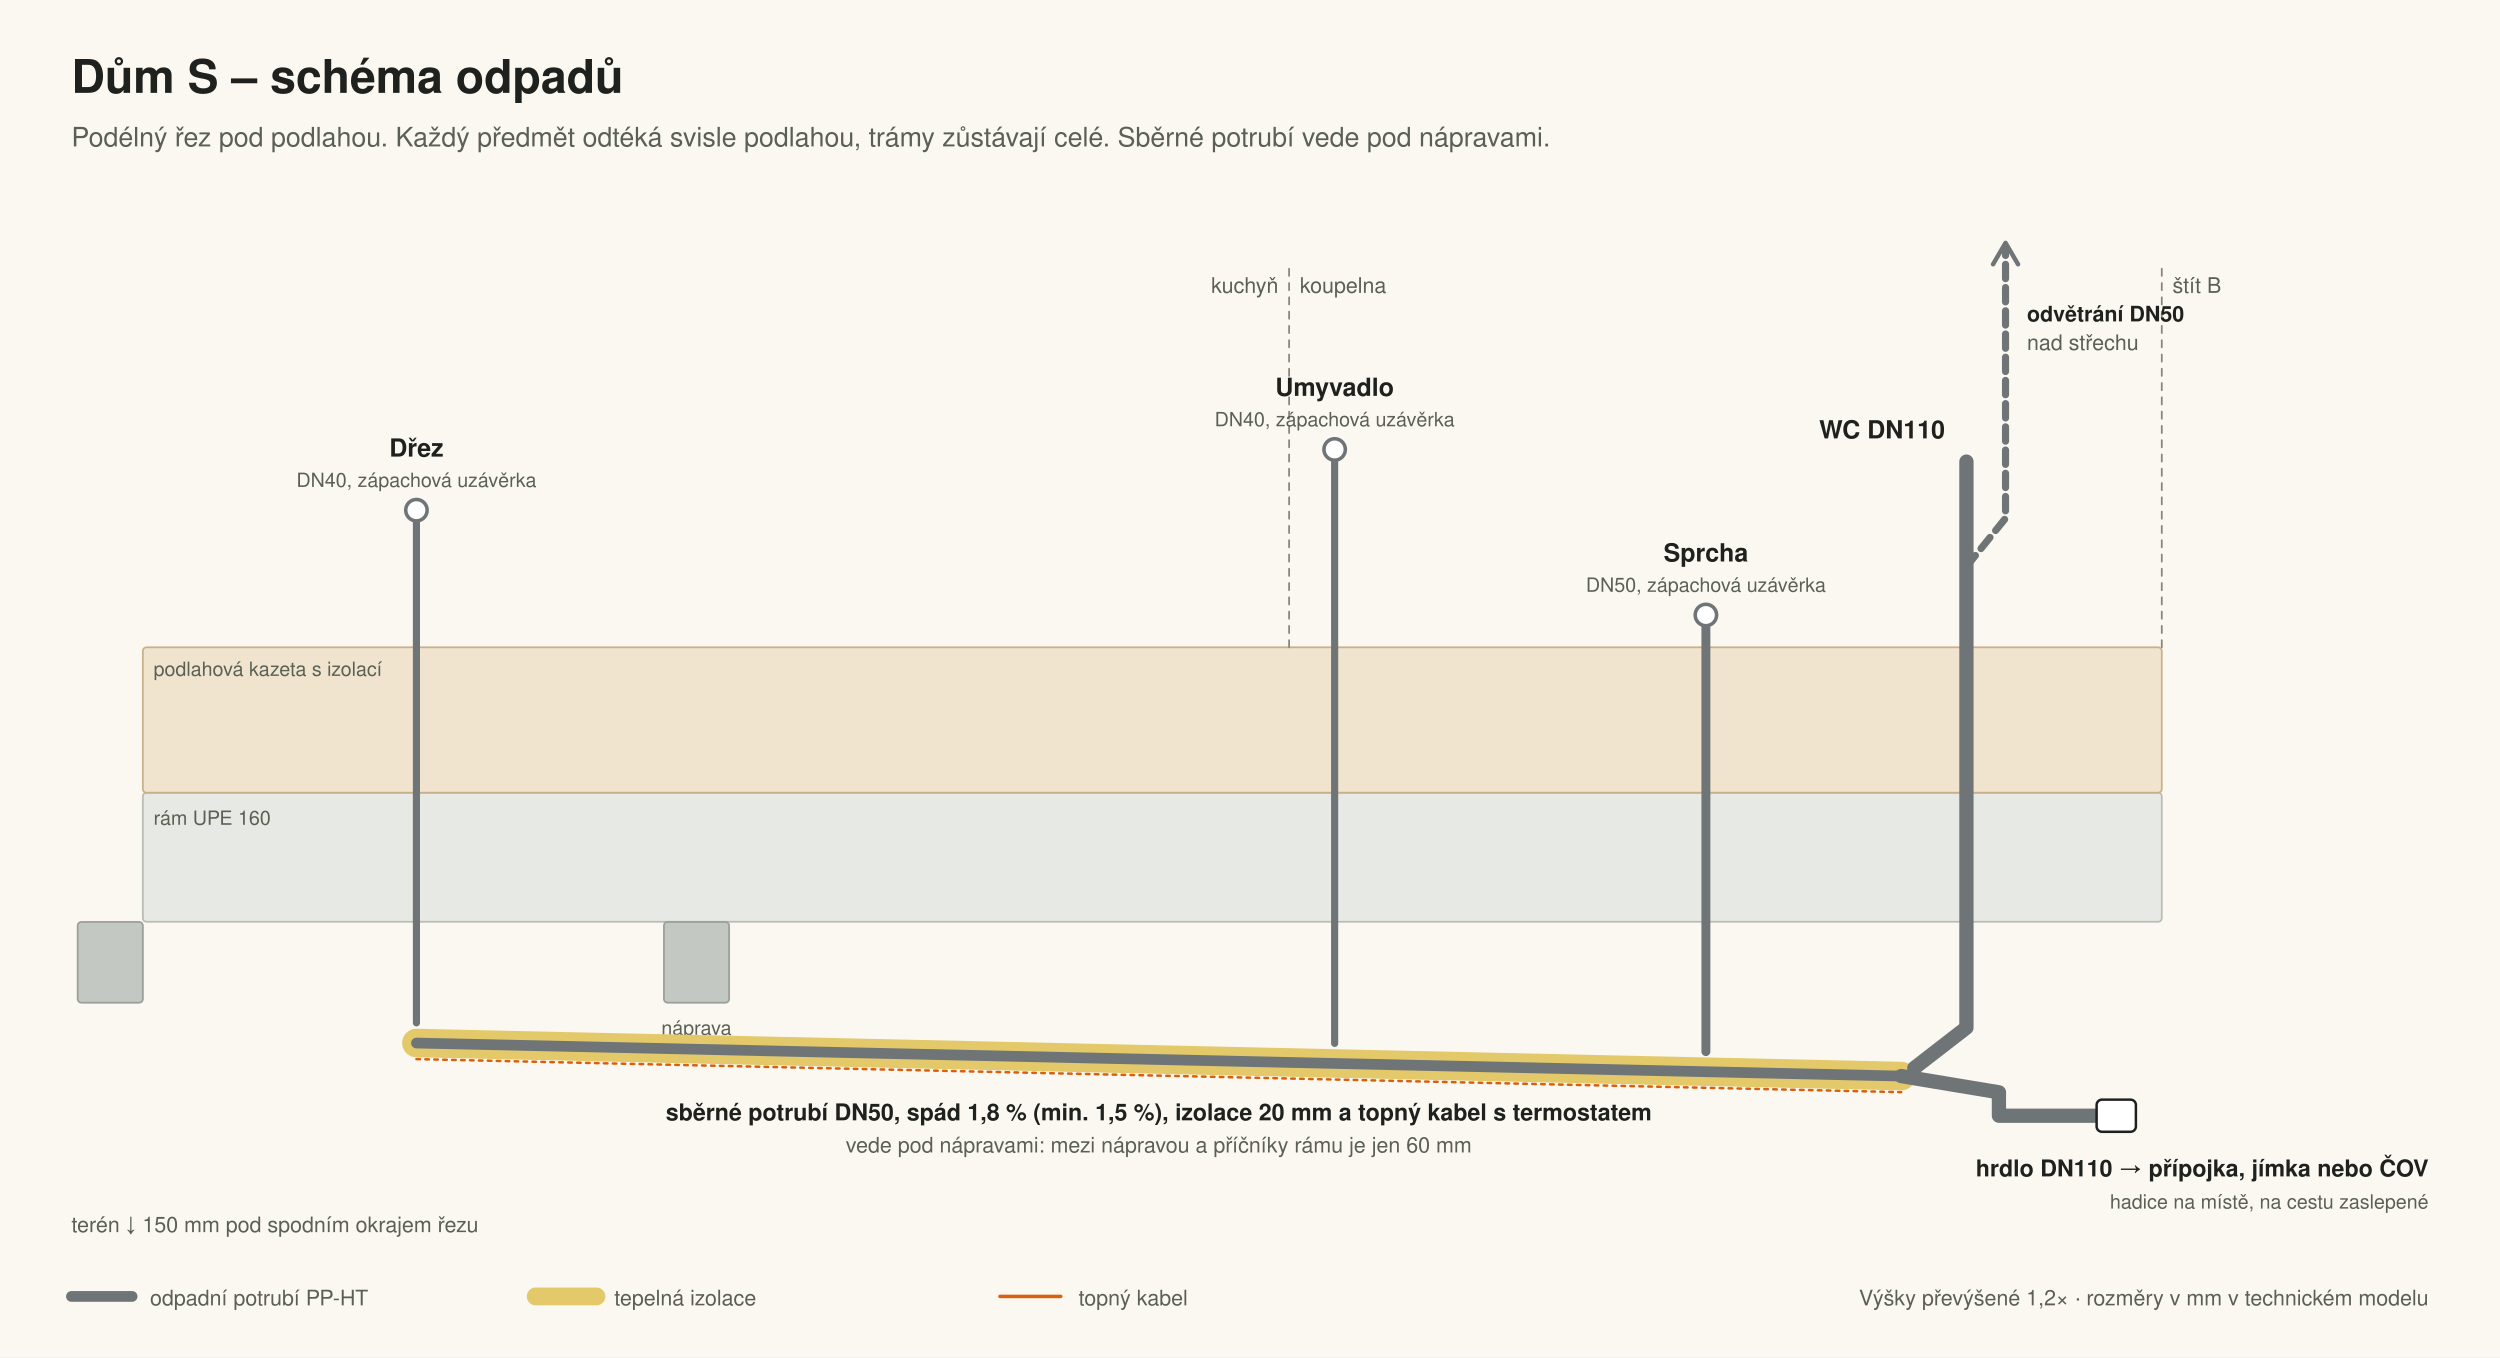
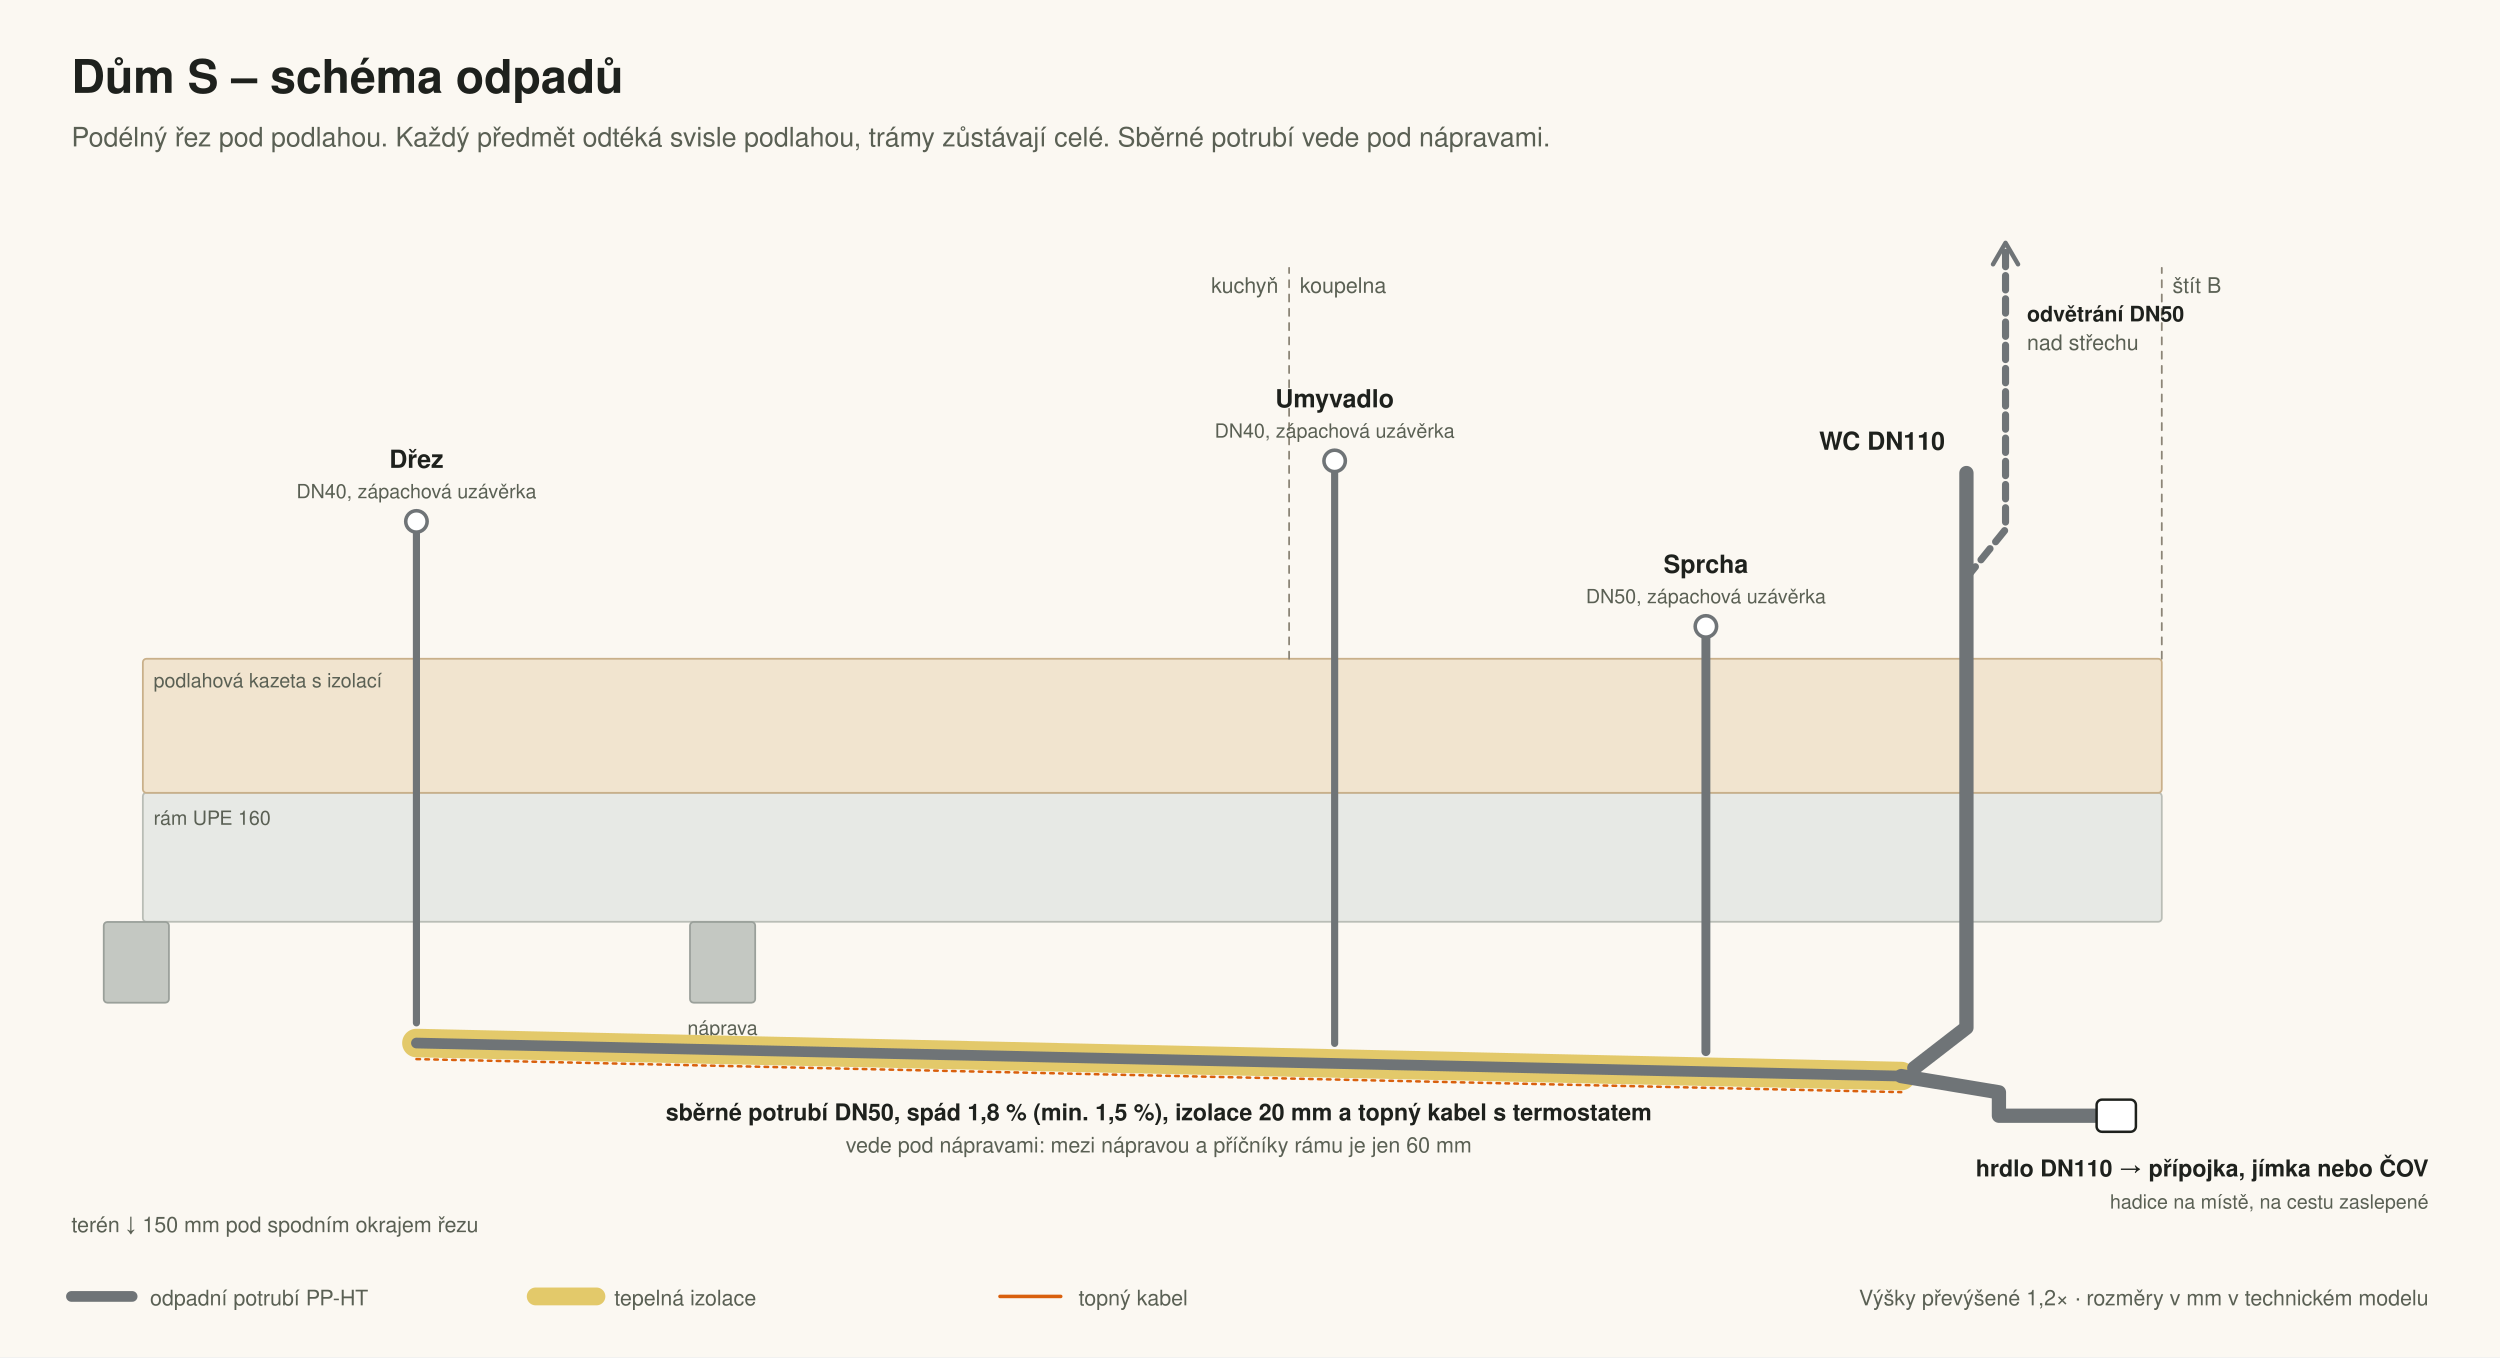
<svg xmlns="http://www.w3.org/2000/svg" viewBox="0 0 1400 760" width="1400" height="760" font-family="Manrope, 'Segoe UI', Helvetica, Arial, sans-serif">
  <rect width="100%" height="100%" fill="#FBF8F2" />
  <text x="40.0" y="52.0" font-size="26" font-weight="600" fill="#1E211D" text-anchor="start">Dům S – schéma odpadů</text>
  <text x="40.0" y="82.0" font-size="15" font-weight="400" fill="#5A6054" text-anchor="start">Podélný řez pod podlahou. Každý předmět odtéká svisle podlahou, trámy zůstávají celé. Sběrné potrubí vede pod nápravami.</text>
  <text x="40.0" y="690.0" font-size="12" font-weight="400" fill="#5A6054" text-anchor="start">terén ↓ 150 mm pod spodním okrajem řezu</text>
  <rect x="80.0" y="443.9" width="1130.6" height="72.3" rx="2" fill="#e7e9e5" stroke="#b9bdb6" stroke-width="1" />
  <text x="86.0" y="461.9" font-size="11" font-weight="400" fill="#5A6054" text-anchor="start">rám UPE 160</text>
-   <rect x="80.0" y="362.5" width="1130.6" height="81.4" rx="2" fill="#f1e4cf" stroke="#c9b08a" stroke-width="1" />
-   <text x="86.0" y="378.5" font-size="11" font-weight="400" fill="#5A6054" text-anchor="start">podlahová kazeta s izolací</text>
-   <rect x="43.5" y="516.3" width="36.5" height="45.2" rx="2" fill="#c4c8c2" stroke="#9aa09a" stroke-width="1" />
-   <rect x="371.8" y="516.3" width="36.5" height="45.2" rx="2" fill="#c4c8c2" stroke="#9aa09a" stroke-width="1" />
-   <text x="390.0" y="579.5" font-size="11" font-weight="400" fill="#5A6054" text-anchor="middle">náprava</text>
-   <line x1="1210.6" y1="362.5" x2="1210.6" y2="150.0" stroke="#8C8577" stroke-width="1" stroke-dasharray="4 4" stroke-linecap="round" />
+   <rect x="80.0" y="368.9" width="1130.6" height="75.1" rx="2" fill="#f1e4cf" stroke="#c9b08a" stroke-width="1" />
+   <text x="86.0" y="384.9" font-size="11" font-weight="400" fill="#5A6054" text-anchor="start">podlahová kazeta s izolací</text>
+   <rect x="58.1" y="516.3" width="36.5" height="45.2" rx="2" fill="#c4c8c2" stroke="#9aa09a" stroke-width="1" />
+   <rect x="386.4" y="516.3" width="36.5" height="45.2" rx="2" fill="#c4c8c2" stroke="#9aa09a" stroke-width="1" />
+   <text x="404.6" y="579.5" font-size="11" font-weight="400" fill="#5A6054" text-anchor="middle">náprava</text>
+   <line x1="1210.6" y1="368.9" x2="1210.6" y2="150.0" stroke="#8C8577" stroke-width="1" stroke-dasharray="4 4" stroke-linecap="round" />
  <text x="1216.6" y="164.0" font-size="12" font-weight="400" fill="#5A6054" text-anchor="start">štít B</text>
-   <line x1="721.9" y1="362.5" x2="721.9" y2="150.0" stroke="#8C8577" stroke-width="1" stroke-dasharray="4 4" stroke-linecap="round" />
+   <line x1="721.9" y1="368.9" x2="721.9" y2="150.0" stroke="#8C8577" stroke-width="1" stroke-dasharray="4 4" stroke-linecap="round" />
  <text x="715.9" y="164.0" font-size="12" font-weight="400" fill="#5A6054" text-anchor="end">kuchyň</text>
  <text x="727.9" y="164.0" font-size="12" font-weight="400" fill="#5A6054" text-anchor="start">koupelna</text>
  <path d="M233.2,584.1 L1064.7,602.6" stroke="#E3C96A" stroke-width="16" fill="none" stroke-linecap="round" stroke-linejoin="round" />
  <path d="M233.2,584.1 L1064.7,602.6" stroke="#6f7477" stroke-width="6" fill="none" stroke-linecap="round" stroke-linejoin="round" />
  <path d="M233.2,593.1 L1064.7,611.6" stroke="#d9600d" stroke-width="1.4" fill="none" stroke-dasharray="2 3" stroke-linecap="round" stroke-linejoin="round" />
-   <path d="M233.2,285.7 L233.2,572.8" stroke="#6f7477" stroke-width="4" fill="none" stroke-linecap="round" stroke-linejoin="round" />
-   <circle cx="233.2" cy="285.7" r="6" fill="#fff" stroke="#6f7477" stroke-width="2" />
-   <text x="233.2" y="255.7" font-size="14" font-weight="600" fill="#1E211D" text-anchor="middle">Dřez</text>
-   <text x="233.2" y="272.7" font-size="11" font-weight="400" fill="#5A6054" text-anchor="middle">DN40, zápachová uzávěrka</text>
-   <path d="M747.4,251.7 L747.4,584.3" stroke="#6f7477" stroke-width="4" fill="none" stroke-linecap="round" stroke-linejoin="round" />
-   <circle cx="747.4" cy="251.7" r="6" fill="#fff" stroke="#6f7477" stroke-width="2" />
-   <text x="747.4" y="221.7" font-size="14" font-weight="600" fill="#1E211D" text-anchor="middle">Umyvadlo</text>
-   <text x="747.4" y="238.7" font-size="11" font-weight="400" fill="#5A6054" text-anchor="middle">DN40, zápachová uzávěrka</text>
-   <path d="M955.3,344.4 L955.3,588.9" stroke="#6f7477" stroke-width="5" fill="none" stroke-linecap="round" stroke-linejoin="round" />
-   <circle cx="955.3" cy="344.4" r="6" fill="#fff" stroke="#6f7477" stroke-width="2" />
-   <text x="955.3" y="314.4" font-size="14" font-weight="600" fill="#1E211D" text-anchor="middle">Sprcha</text>
-   <text x="955.3" y="331.4" font-size="11" font-weight="400" fill="#5A6054" text-anchor="middle">DN50, zápachová uzávěrka</text>
-   <path d="M1101.2,258.5 L1101.2,575.5 L1072.0,598.1" stroke="#6f7477" stroke-width="8" fill="none" stroke-linecap="round" stroke-linejoin="round" />
-   <text x="1089.2" y="245.5" font-size="14" font-weight="600" fill="#1E211D" text-anchor="end">WC DN110</text>
+   <path d="M233.2,292.0 L233.2,572.8" stroke="#6f7477" stroke-width="4" fill="none" stroke-linecap="round" stroke-linejoin="round" />
+   <circle cx="233.2" cy="292.0" r="6" fill="#fff" stroke="#6f7477" stroke-width="2" />
+   <text x="233.2" y="262.0" font-size="14" font-weight="600" fill="#1E211D" text-anchor="middle">Dřez</text>
+   <text x="233.2" y="279.0" font-size="11" font-weight="400" fill="#5A6054" text-anchor="middle">DN40, zápachová uzávěrka</text>
+   <path d="M747.4,258.1 L747.4,584.3" stroke="#6f7477" stroke-width="4" fill="none" stroke-linecap="round" stroke-linejoin="round" />
+   <circle cx="747.4" cy="258.1" r="6" fill="#fff" stroke="#6f7477" stroke-width="2" />
+   <text x="747.4" y="228.1" font-size="14" font-weight="600" fill="#1E211D" text-anchor="middle">Umyvadlo</text>
+   <text x="747.4" y="245.1" font-size="11" font-weight="400" fill="#5A6054" text-anchor="middle">DN40, zápachová uzávěrka</text>
+   <path d="M955.3,350.8 L955.3,588.9" stroke="#6f7477" stroke-width="5" fill="none" stroke-linecap="round" stroke-linejoin="round" />
+   <circle cx="955.3" cy="350.8" r="6" fill="#fff" stroke="#6f7477" stroke-width="2" />
+   <text x="955.3" y="320.8" font-size="14" font-weight="600" fill="#1E211D" text-anchor="middle">Sprcha</text>
+   <text x="955.3" y="337.8" font-size="11" font-weight="400" fill="#5A6054" text-anchor="middle">DN50, zápachová uzávěrka</text>
+   <path d="M1101.2,264.9 L1101.2,575.5 L1072.0,598.1" stroke="#6f7477" stroke-width="8" fill="none" stroke-linecap="round" stroke-linejoin="round" />
+   <text x="1089.2" y="251.9" font-size="14" font-weight="600" fill="#1E211D" text-anchor="end">WC DN110</text>
  <path d="M1064.7,602.6 L1119.4,611.7 L1119.4,624.8 L1174.1,624.8" stroke="#6f7477" stroke-width="8" fill="none" stroke-linecap="round" stroke-linejoin="round" />
  <rect x="1174.1" y="615.8" width="22.0" height="18.0" rx="3" fill="#fff" stroke="#1E211D" stroke-width="1.4" />
  <text x="1360.0" y="658.8" font-size="13" font-weight="600" fill="#1E211D" text-anchor="end">hrdlo DN110 → přípojka, jímka nebo ČOV</text>
  <text x="1360.0" y="676.8" font-size="11" font-weight="400" fill="#5A6054" text-anchor="end">hadice na místě, na cestu zaslepené</text>
-   <path d="M1101.2,317.3 L1123.1,290.2 L1123.1,140.0" stroke="#6f7477" stroke-width="4" fill="none" stroke-dasharray="8 5" stroke-linecap="round" stroke-linejoin="round" />
+   <path d="M1101.2,323.6 L1123.1,296.5 L1123.1,140.0" stroke="#6f7477" stroke-width="4" fill="none" stroke-dasharray="8 5" stroke-linecap="round" stroke-linejoin="round" />
  <path d="M1116.1,148.0 L1123.1,136.0 L1130.1,148.0" stroke="#6f7477" stroke-width="2.5" fill="none" stroke-linecap="round" stroke-linejoin="round" />
  <text x="1135.1" y="180.0" font-size="12" font-weight="600" fill="#1E211D" text-anchor="start">odvětrání DN50</text>
  <text x="1135.1" y="196.0" font-size="12" font-weight="400" fill="#5A6054" text-anchor="start">nad střechu</text>
  <text x="648.9" y="627.4" font-size="13" font-weight="600" fill="#1E211D" text-anchor="middle">sběrné potrubí DN50, spád 1,8 % (min. 1,5 %), izolace 20 mm a topný kabel s termostatem</text>
  <text x="648.9" y="645.4" font-size="12" font-weight="400" fill="#5A6054" text-anchor="middle">vede pod nápravami: mezi nápravou a příčníky rámu je jen 60 mm</text>
  <line x1="40.0" y1="726.0" x2="74.0" y2="726.0" stroke="#6f7477" stroke-width="6" stroke-linecap="round" />
  <text x="84.0" y="731.0" font-size="12" font-weight="400" fill="#5A6054" text-anchor="start">odpadní potrubí PP-HT</text>
  <line x1="300.0" y1="726.0" x2="334.0" y2="726.0" stroke="#E3C96A" stroke-width="10" stroke-linecap="round" />
  <text x="344.0" y="731.0" font-size="12" font-weight="400" fill="#5A6054" text-anchor="start">tepelná izolace</text>
  <line x1="560.0" y1="726.0" x2="594.0" y2="726.0" stroke="#d9600d" stroke-width="2" stroke-linecap="round" />
  <text x="604.0" y="731.0" font-size="12" font-weight="400" fill="#5A6054" text-anchor="start">topný kabel</text>
  <text x="1360.0" y="731.0" font-size="12" font-weight="400" fill="#5A6054" text-anchor="end">Výšky převýšené 1,2× · rozměry v mm v technickém modelu</text>
</svg>
